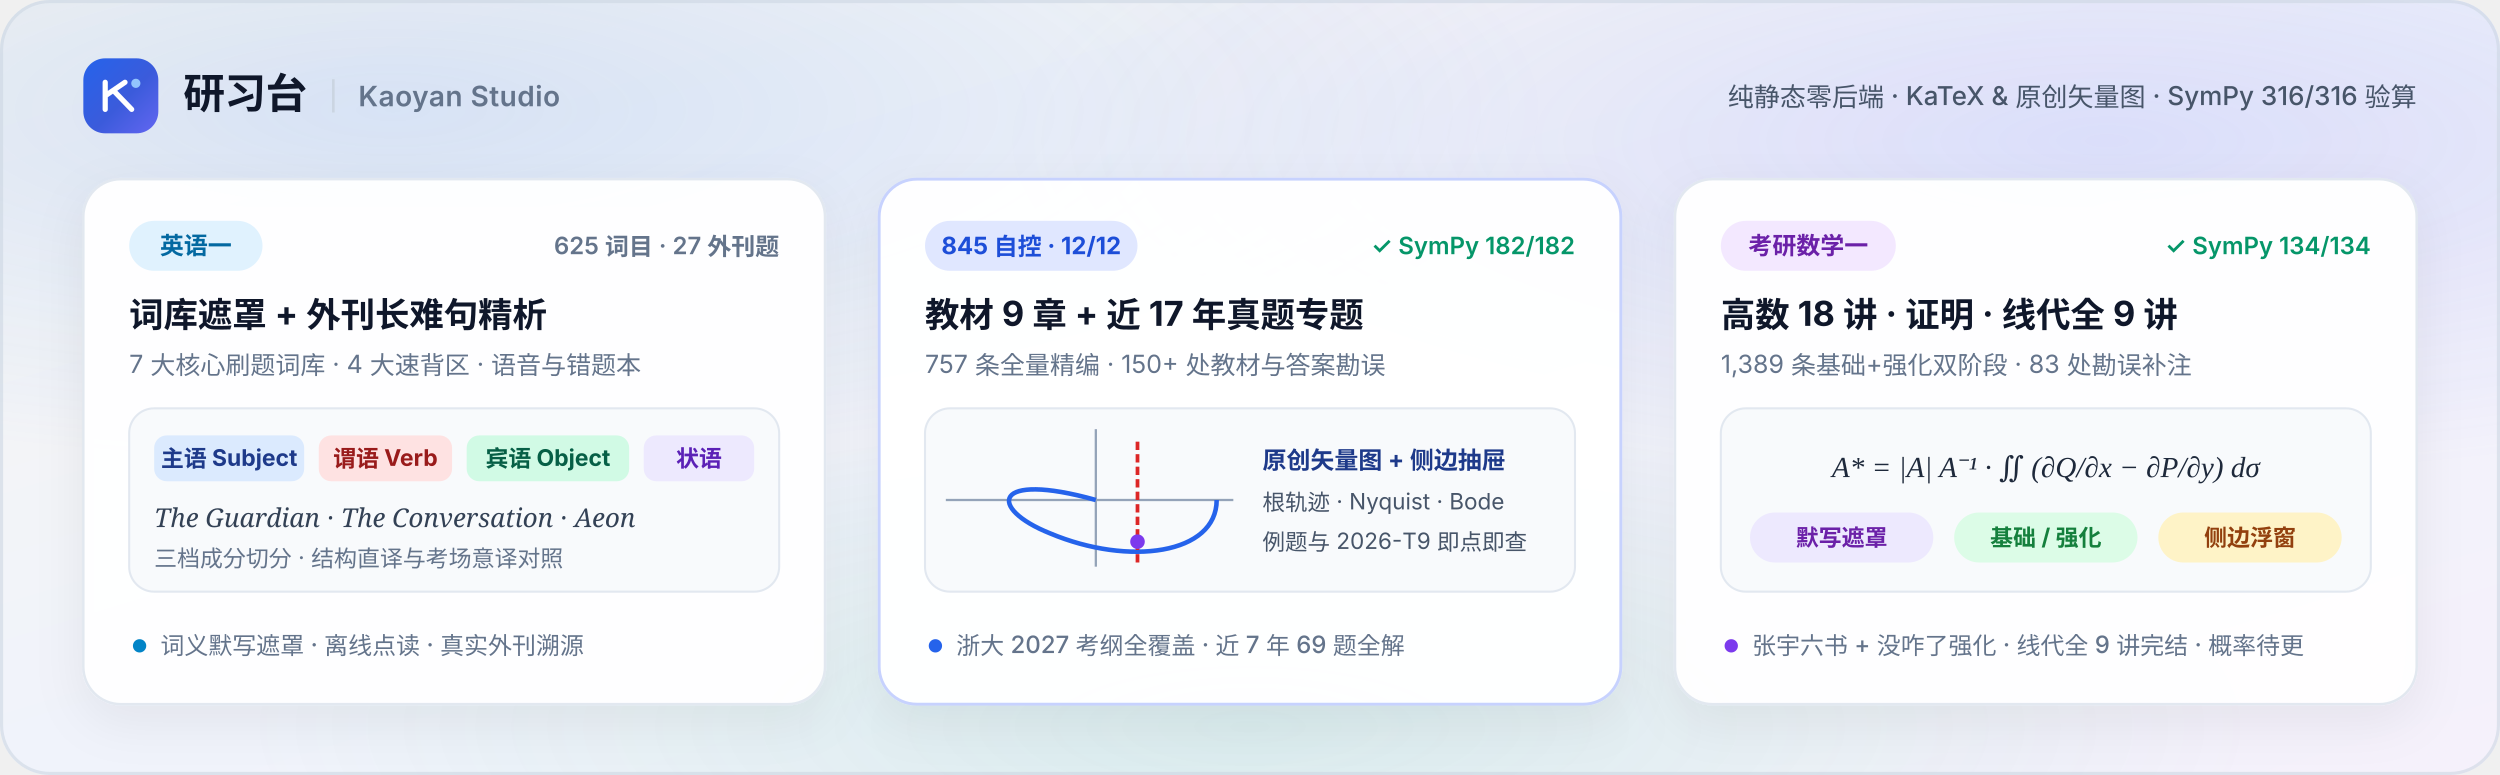
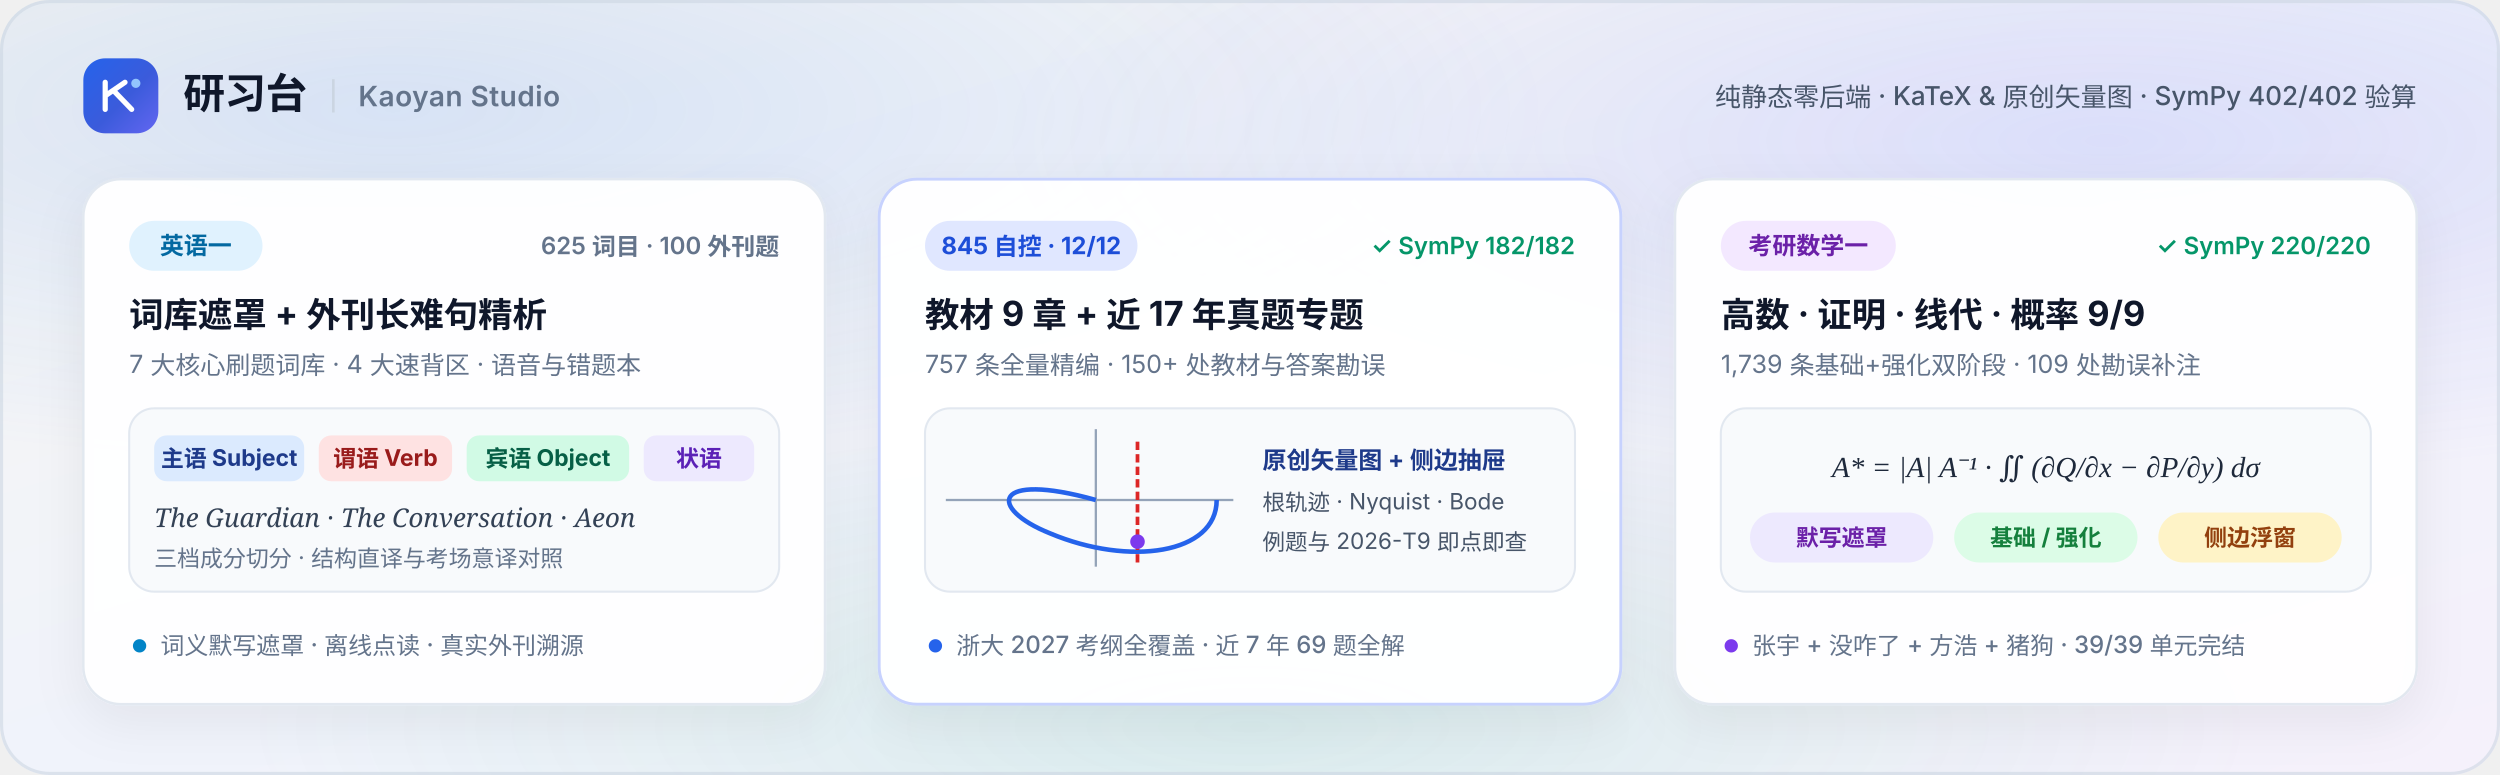
<svg xmlns="http://www.w3.org/2000/svg" viewBox="0 0 1200 372" role="img" aria-label="研习台 · Kaoyan Studio — 考研三科冲刺学习工作台总览封面">
  <defs>
    <linearGradient id="bgCanvas" x1="0" y1="0" x2="1" y2="1">
      <stop offset="0%" stop-color="#f7f6f2" />
      <stop offset="50%" stop-color="#f0f3fb" />
      <stop offset="100%" stop-color="#f5f1fb" />
    </linearGradient>
    <radialGradient id="glowBlue" cx="16%" cy="14%" r="46%">
      <stop offset="0%" stop-color="#3b82f6" stop-opacity="0.16" />
      <stop offset="100%" stop-color="#3b82f6" stop-opacity="0" />
    </radialGradient>
    <radialGradient id="glowIndigo" cx="84%" cy="18%" r="44%">
      <stop offset="0%" stop-color="#6366f1" stop-opacity="0.15" />
      <stop offset="100%" stop-color="#6366f1" stop-opacity="0" />
    </radialGradient>
    <radialGradient id="glowEmerald" cx="50%" cy="94%" r="40%">
      <stop offset="0%" stop-color="#10b981" stop-opacity="0.11" />
      <stop offset="100%" stop-color="#10b981" stop-opacity="0" />
    </radialGradient>
    <linearGradient id="brandSquircle" x1="0" y1="0" x2="1" y2="1">
      <stop offset="0%" stop-color="#2563eb" />
      <stop offset="55%" stop-color="#3b5bdb" />
      <stop offset="100%" stop-color="#6366f1" />
    </linearGradient>
    <filter id="bentoShadow" x="-6%" y="-8%" width="112%" height="124%">
      <feDropShadow dx="0" dy="8" stdDeviation="12" flood-color="#0f172a" flood-opacity="0.065" />
    </filter>
  </defs>
  <rect width="1200" height="372" rx="24" fill="url(#bgCanvas)" />
  <rect width="1200" height="372" rx="24" fill="url(#glowBlue)" />
  <rect width="1200" height="372" rx="24" fill="url(#glowIndigo)" />
  <rect width="1200" height="372" rx="24" fill="url(#glowEmerald)" />
  <rect x="0.75" y="0.75" width="1198.5" height="370.5" rx="23.25" fill="none" stroke="#cbd5e1" stroke-opacity="0.58" stroke-width="1.5" />
  <g transform="translate(40, 28)">
    <rect width="36" height="36" rx="10.5" fill="url(#brandSquircle)" />
    <path d="M 10.5 24.5 L 10.5 11.5 M 10.5 18 L 20 11.5 M 14.8 15.8 L 23.2 24.5" stroke="#ffffff" stroke-width="2.5" stroke-linecap="round" stroke-linejoin="round" fill="none" />
    <circle cx="25.2" cy="12" r="2.2" fill="#93c5fd" />
    <text x="48" y="24" font-family="Inter, 'PingFang SC', 'Microsoft YaHei', system-ui, sans-serif" font-size="20" font-weight="700" fill="#0f172a" letter-spacing="-0.3">研习台</text>
    <line x1="120" y1="10" x2="120" y2="26" stroke="#cbd5e1" stroke-width="1.25" />
    <text x="132" y="23" font-family="Inter, system-ui, sans-serif" font-size="13.5" font-weight="600" fill="#64748b" letter-spacing="0.2">Kaoyan Studio</text>
  </g>
-   <text x="1160" y="51" text-anchor="end" font-family="Inter, 'PingFang SC', 'Microsoft YaHei', system-ui, sans-serif" font-size="12.5" font-weight="500" fill="#475569">纯静态零后端  ·  KaTeX &amp; 原创矢量图  ·  SymPy 316/316 验算</text>
+   <text x="1160" y="51" text-anchor="end" font-family="Inter, 'PingFang SC', 'Microsoft YaHei', system-ui, sans-serif" font-size="12.5" font-weight="500" fill="#475569">纯静态零后端  ·  KaTeX &amp; 原创矢量图  ·  SymPy 402/402 验算</text>
  <g transform="translate(40, 86)">
    <g filter="url(#bentoShadow)">
      <rect width="356" height="252" rx="18" fill="#ffffff" fill-opacity="0.95" stroke="#e2e8f0" stroke-width="1.2" />
    </g>
    <rect x="22" y="20" width="64" height="24" rx="12" fill="#e0f2fe" />
    <text x="54" y="36" text-anchor="middle" font-family="Inter, 'PingFang SC', 'Microsoft YaHei', sans-serif" font-size="11.5" font-weight="700" fill="#0369a1">英语一</text>
-     <text x="334" y="36" text-anchor="end" font-family="Inter, 'PingFang SC', system-ui, sans-serif" font-size="11.5" font-weight="600" fill="#64748b">625 词目 · 27 外刊题</text>
+     <text x="334" y="36" text-anchor="end" font-family="Inter, 'PingFang SC', system-ui, sans-serif" font-size="11.5" font-weight="600" fill="#64748b">625 词目 · 100 外刊题</text>
    <text x="22" y="71" font-family="Inter, 'PingFang SC', 'Microsoft YaHei', sans-serif" font-size="16.5" font-weight="700" fill="#0f172a">词库遮罩 + 外刊长难句精析</text>
    <text x="22" y="93" font-family="Inter, 'PingFang SC', 'Microsoft YaHei', sans-serif" font-size="12" fill="#64748b">7 大核心刷题词库 · 4 大速背区 · 语音与错题本</text>
    <rect x="22" y="110" width="312" height="88" rx="12" fill="#f8fafc" stroke="#e2e8f0" />
    <rect x="34" y="123" width="72" height="22" rx="6" fill="#dbeafe" />
    <text x="70" y="138" text-anchor="middle" font-family="Inter, 'PingFang SC', sans-serif" font-size="11" font-weight="700" fill="#1e3a8a">主语 Subject</text>
    <rect x="113" y="123" width="64" height="22" rx="6" fill="#fee2e2" />
    <text x="145" y="138" text-anchor="middle" font-family="Inter, 'PingFang SC', sans-serif" font-size="11" font-weight="700" fill="#991b1b">谓语 Verb</text>
    <rect x="184" y="123" width="78" height="22" rx="6" fill="#d1fae5" />
    <text x="223" y="138" text-anchor="middle" font-family="Inter, 'PingFang SC', sans-serif" font-size="11" font-weight="700" fill="#065f46">宾语 Object</text>
    <rect x="269" y="123" width="53" height="22" rx="6" fill="#ede9fe" />
    <text x="295.5" y="138" text-anchor="middle" font-family="Inter, 'PingFang SC', sans-serif" font-size="11" font-weight="700" fill="#5b21b6">状语</text>
    <text x="34" y="167" font-family="Georgia, serif" font-size="12.5" font-style="italic" fill="#334155">The Guardian · The Conversation · Aeon</text>
    <text x="34" y="186" font-family="Inter, 'PingFang SC', sans-serif" font-size="11" fill="#64748b">三档成分切分 · 结构直译与考场意译对照</text>
    <circle cx="27" cy="224" r="3.2" fill="#0284c7" />
    <text x="37" y="228" font-family="Inter, 'PingFang SC', sans-serif" font-size="11.5" font-weight="500" fill="#64748b">词义默写遮罩 · 离线点读 · 真实外刊溯源</text>
  </g>
  <g transform="translate(422, 86)">
    <g filter="url(#bentoShadow)">
      <rect width="356" height="252" rx="18" fill="#ffffff" fill-opacity="0.97" stroke="#c7d2fe" stroke-width="1.4" />
    </g>
    <rect x="22" y="20" width="102" height="24" rx="12" fill="#e0e7ff" />
    <text x="73" y="36" text-anchor="middle" font-family="Inter, 'PingFang SC', 'Microsoft YaHei', sans-serif" font-size="11.5" font-weight="700" fill="#1d4ed8">845 自控 · 12/12</text>
    <text x="334" y="36" text-anchor="end" font-family="Inter, system-ui, sans-serif" font-size="11.5" font-weight="600" fill="#059669">✓ SymPy 182/182</text>
    <text x="22" y="71" font-family="Inter, 'PingFang SC', 'Microsoft YaHei', sans-serif" font-size="16.5" font-weight="700" fill="#0f172a">教材 9 章 + 近 17 年真题专题</text>
    <text x="22" y="93" font-family="Inter, 'PingFang SC', 'Microsoft YaHei', sans-serif" font-size="12" fill="#64748b">757 条全量精编 · 150+ 处教材与答案勘误</text>
    <rect x="22" y="110" width="312" height="88" rx="12" fill="#f8fafc" stroke="#e2e8f0" />
    <g transform="translate(-14, -4)">
      <line x1="46" y1="158" x2="184" y2="158" stroke="#94a3b8" stroke-width="1.1" />
      <line x1="118" y1="124" x2="118" y2="190" stroke="#94a3b8" stroke-width="1.1" />
      <path d="M 176 158 C 176 184, 134 190, 96 174 C 66 162, 68 144, 118 158" fill="none" stroke="#2563eb" stroke-width="2.2" />
      <line x1="138" y1="130" x2="138" y2="188" stroke="#dc2626" stroke-width="1.8" stroke-dasharray="4 2" />
      <circle cx="138" cy="178" r="3.5" fill="#7c3aed" />
    </g>
    <text x="184" y="139" font-family="Inter, 'PingFang SC', sans-serif" font-size="11.5" font-weight="700" fill="#1e3a8a">原创矢量图 + 侧边抽屉</text>
    <text x="184" y="159" font-family="Inter, 'PingFang SC', sans-serif" font-size="10.8" fill="#475569">根轨迹 · Nyquist · Bode</text>
    <text x="184" y="178" font-family="Inter, 'PingFang SC', sans-serif" font-size="10.8" fill="#475569">例题与 2026-T9 即点即查</text>
    <circle cx="27" cy="224" r="3.2" fill="#2563eb" />
    <text x="37" y="228" font-family="Inter, 'PingFang SC', sans-serif" font-size="11.5" font-weight="500" fill="#64748b">浙大 2027 考纲全覆盖 · 近 7 年 69 题全解</text>
  </g>
  <g transform="translate(804, 86)">
    <g filter="url(#bentoShadow)">
      <rect width="356" height="252" rx="18" fill="#ffffff" fill-opacity="0.95" stroke="#e2e8f0" stroke-width="1.2" />
    </g>
    <rect x="22" y="20" width="84" height="24" rx="12" fill="#f3e8ff" />
    <text x="64" y="36" text-anchor="middle" font-family="Inter, 'PingFang SC', 'Microsoft YaHei', sans-serif" font-size="11.5" font-weight="700" fill="#6b21a8">考研数学一</text>
-     <text x="334" y="36" text-anchor="end" font-family="Inter, system-ui, sans-serif" font-size="11.5" font-weight="600" fill="#059669">✓ SymPy 134/134</text>
-     <text x="22" y="71" font-family="Inter, 'PingFang SC', 'Microsoft YaHei', sans-serif" font-size="16.5" font-weight="700" fill="#0f172a">高数 18 讲 · 证明 · 线代全 9 讲</text>
-     <text x="22" y="93" font-family="Inter, 'PingFang SC', 'Microsoft YaHei', sans-serif" font-size="12" fill="#64748b">1,389 条基础+强化双阶段 · 83 处勘误补注</text>
+     <text x="334" y="36" text-anchor="end" font-family="Inter, system-ui, sans-serif" font-size="11.5" font-weight="600" fill="#059669">✓ SymPy 220/220</text>
+     <text x="22" y="71" font-family="Inter, 'PingFang SC', 'Microsoft YaHei', sans-serif" font-size="16.5" font-weight="700" fill="#0f172a">高数 · 证明 · 线代 · 概率 9/9</text>
+     <text x="22" y="93" font-family="Inter, 'PingFang SC', 'Microsoft YaHei', sans-serif" font-size="12" fill="#64748b">1,739 条基础+强化双阶段 · 109 处勘误补注</text>
    <rect x="22" y="110" width="312" height="88" rx="12" fill="#f8fafc" stroke="#e2e8f0" />
    <text x="178" y="143" text-anchor="middle" font-family="Georgia, 'Times New Roman', serif" font-size="14" font-style="italic" fill="#1e293b">A* = |A| A⁻¹  ·  ∬ (∂Q/∂x − ∂P/∂y) dσ</text>
    <rect x="36" y="160" width="88" height="24" rx="12" fill="#ede9fe" />
    <text x="80" y="176" text-anchor="middle" font-family="Inter, 'PingFang SC', sans-serif" font-size="11" font-weight="700" fill="#6b21a8">默写遮罩</text>
    <rect x="134" y="160" width="88" height="24" rx="12" fill="#dcfce7" />
    <text x="178" y="176" text-anchor="middle" font-family="Inter, 'PingFang SC', sans-serif" font-size="11" font-weight="700" fill="#15803d">基础 / 强化</text>
    <rect x="232" y="160" width="88" height="24" rx="12" fill="#fef3c7" />
    <text x="276" y="176" text-anchor="middle" font-family="Inter, 'PingFang SC', sans-serif" font-size="11" font-weight="700" fill="#92400e">侧边浮窗</text>
    <circle cx="27" cy="224" r="3.2" fill="#7c3aed" />
-     <text x="37" y="228" font-family="Inter, 'PingFang SC', sans-serif" font-size="11.5" font-weight="500" fill="#64748b">张宇六书 + 没咋了强化 · 线代全 9 讲完结 · 概率待更</text>
+     <text x="37" y="228" font-family="Inter, 'PingFang SC', sans-serif" font-size="11.5" font-weight="500" fill="#64748b">张宇 + 没咋了 + 方浩 + 猪狗 · 39/39 单元完结</text>
  </g>
</svg>
